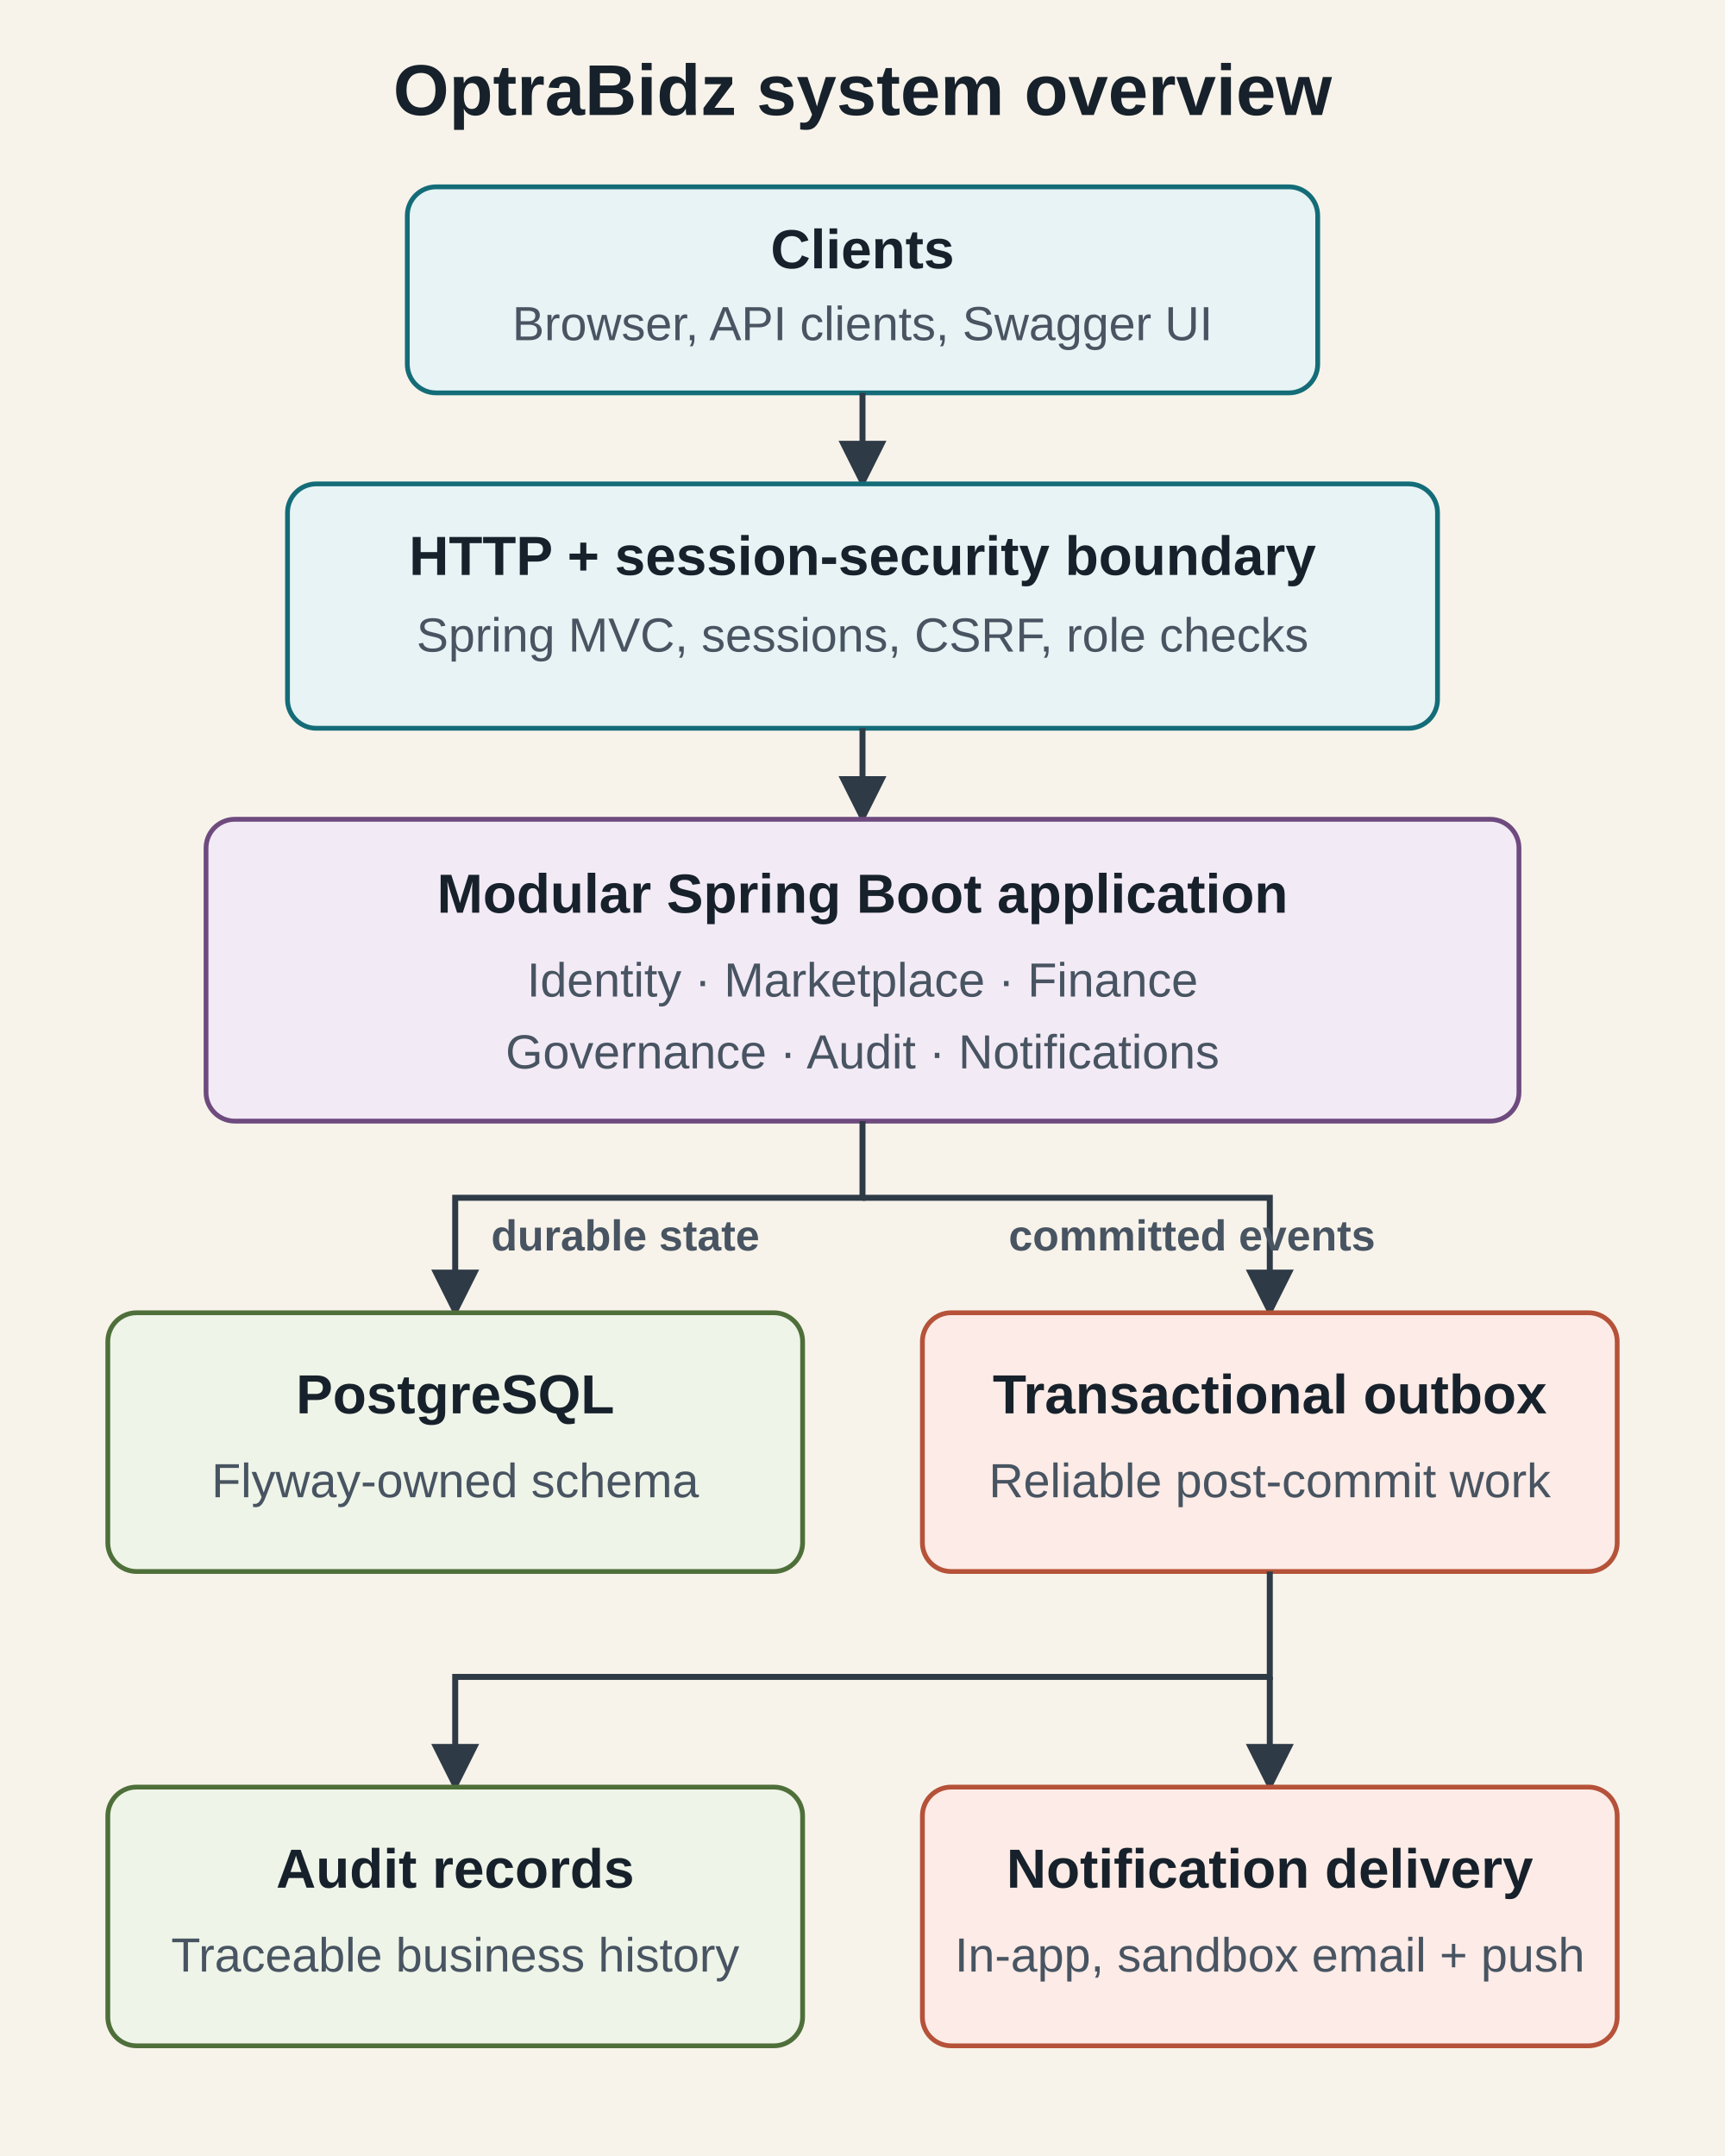
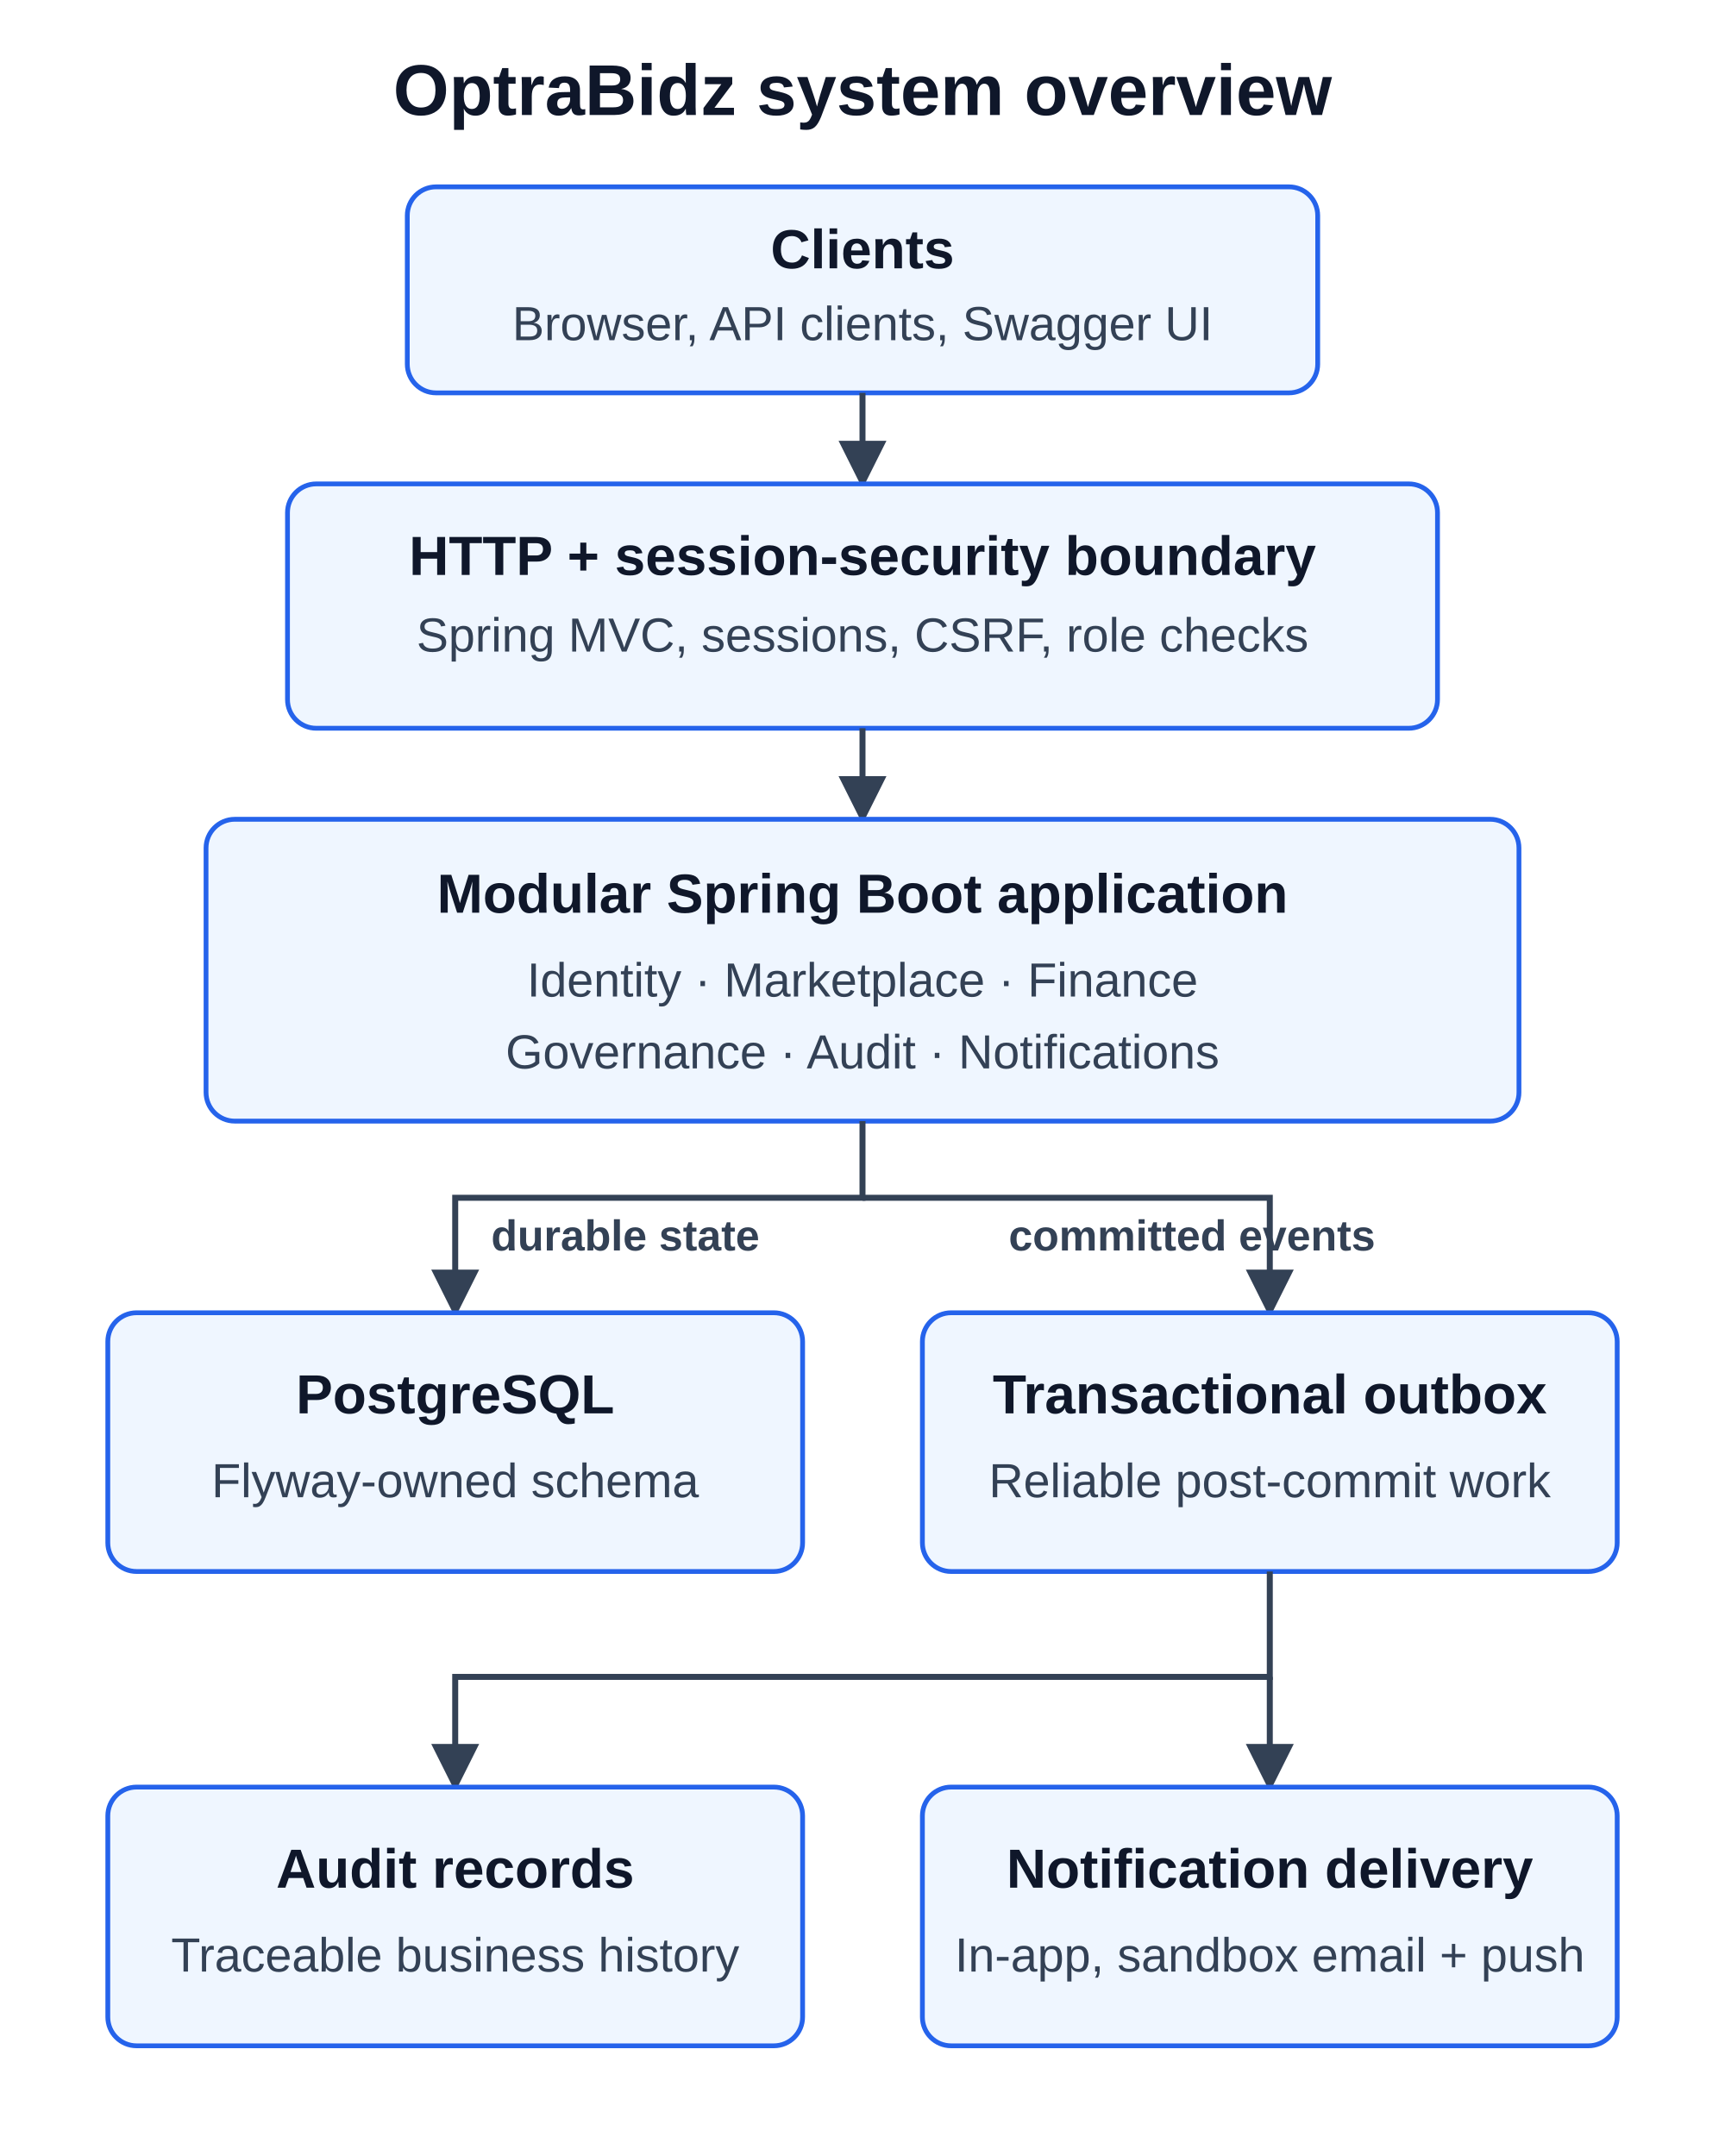
<svg xmlns="http://www.w3.org/2000/svg" width="720" height="900" viewBox="0 0 720 900" role="img" aria-labelledby="title desc">
  <defs>
    <marker id="arrow" viewBox="0 0 10 10" refX="9" refY="5" markerWidth="8" markerHeight="8" orient="auto">
-       <path d="M0 0 L10 5 L0 10 Z" fill="#2E3A46" />
+       <path d="M0 0 L10 5 L0 10 Z" fill="#334155" />
    </marker>
    <style>
-       .canvas { fill: #F7F3EA; }
-       .node { fill: #FFFDF8; stroke: #D8CDBD; stroke-width: 2; }
-       .boundary { fill: #E7F3F4; stroke: #146C78; }
-       .core { fill: #F2EAF5; stroke: #6E4A7E; }
-       .data { fill: #EEF4E8; stroke: #4F6F3A; }
-       .event { fill: #FCEBE6; stroke: #B55239; }
-       .title { font: 700 30px "Segoe UI", Arial, sans-serif; fill: #17212B; }
-       .heading { font: 700 23px "Segoe UI", Arial, sans-serif; fill: #17212B; }
-       .body { font: 400 20px "Segoe UI", Arial, sans-serif; fill: #485461; }
-       .wire { fill: none; stroke: #2E3A46; stroke-width: 2.5; marker-end: url(#arrow); }
-       .label { font: 600 18px "Segoe UI", Arial, sans-serif; fill: #485461; }
+       .canvas { fill: #FFFFFF; }
+       .node { fill: #EFF6FF; stroke: #2563EB; stroke-width: 2; }
+       .boundary, .core, .data, .event { fill: #EFF6FF; stroke: #2563EB; }
+       .title { font: 700 30px "Segoe UI", Arial, sans-serif; fill: #0F172A; }
+       .heading { font: 700 23px "Segoe UI", Arial, sans-serif; fill: #0F172A; }
+       .body { font: 400 20px "Segoe UI", Arial, sans-serif; fill: #334155; }
+       .wire { fill: none; stroke: #334155; stroke-width: 2.5; marker-end: url(#arrow); }
+       .label { font: 600 18px "Segoe UI", Arial, sans-serif; fill: #334155; }
    </style>
  </defs>
  <rect class="canvas" width="720" height="900" />
  <text class="title" x="360" y="48" text-anchor="middle">OptraBidz system overview</text>
  <g aria-label="Clients">
    <rect class="node boundary" x="170" y="78" width="380" height="86" rx="12" />
    <text class="heading" x="360" y="112" text-anchor="middle">Clients</text>
    <text class="body" x="360" y="142" text-anchor="middle">Browser, API clients, Swagger UI</text>
  </g>
  <path class="wire" d="M360 164 V202" />
  <g aria-label="HTTP and security boundary">
    <rect class="node boundary" x="120" y="202" width="480" height="102" rx="12" />
    <text class="heading" x="360" y="240" text-anchor="middle">HTTP + session-security boundary</text>
    <text class="body" x="360" y="272" text-anchor="middle">Spring MVC, sessions, CSRF, role checks</text>
  </g>
  <path class="wire" d="M360 304 V342" />
  <g aria-label="Modular monolith">
    <rect class="node core" x="86" y="342" width="548" height="126" rx="12" />
    <text class="heading" x="360" y="381" text-anchor="middle">Modular Spring Boot application</text>
    <text class="body" x="360" y="416" text-anchor="middle">Identity · Marketplace · Finance</text>
    <text class="body" x="360" y="446" text-anchor="middle">Governance · Audit · Notifications</text>
  </g>
  <path class="wire" d="M360 468 V500 H190 V548" />
  <path class="wire" d="M360 500 H530 V548" />
  <text class="label" x="205" y="522">durable state</text>
  <text class="label" x="421" y="522">committed events</text>
  <g aria-label="PostgreSQL">
    <rect class="node data" x="45" y="548" width="290" height="108" rx="12" />
    <text class="heading" x="190" y="590" text-anchor="middle">PostgreSQL</text>
    <text class="body" x="190" y="625" text-anchor="middle">Flyway-owned schema</text>
  </g>
  <g aria-label="Transactional outbox">
    <rect class="node event" x="385" y="548" width="290" height="108" rx="12" />
    <text class="heading" x="530" y="590" text-anchor="middle">Transactional outbox</text>
    <text class="body" x="530" y="625" text-anchor="middle">Reliable post-commit work</text>
  </g>
  <path class="wire" d="M530 656 V700 H190 V746" />
  <path class="wire" d="M530 700 V746" />
  <g aria-label="Audit records">
    <rect class="node data" x="45" y="746" width="290" height="108" rx="12" />
    <text class="heading" x="190" y="788" text-anchor="middle">Audit records</text>
    <text class="body" x="190" y="823" text-anchor="middle">Traceable business history</text>
  </g>
  <g aria-label="Notification delivery">
    <rect class="node event" x="385" y="746" width="290" height="108" rx="12" />
    <text class="heading" x="530" y="788" text-anchor="middle">Notification delivery</text>
    <text class="body" x="530" y="823" text-anchor="middle">In-app, sandbox email + push</text>
  </g>
</svg>
